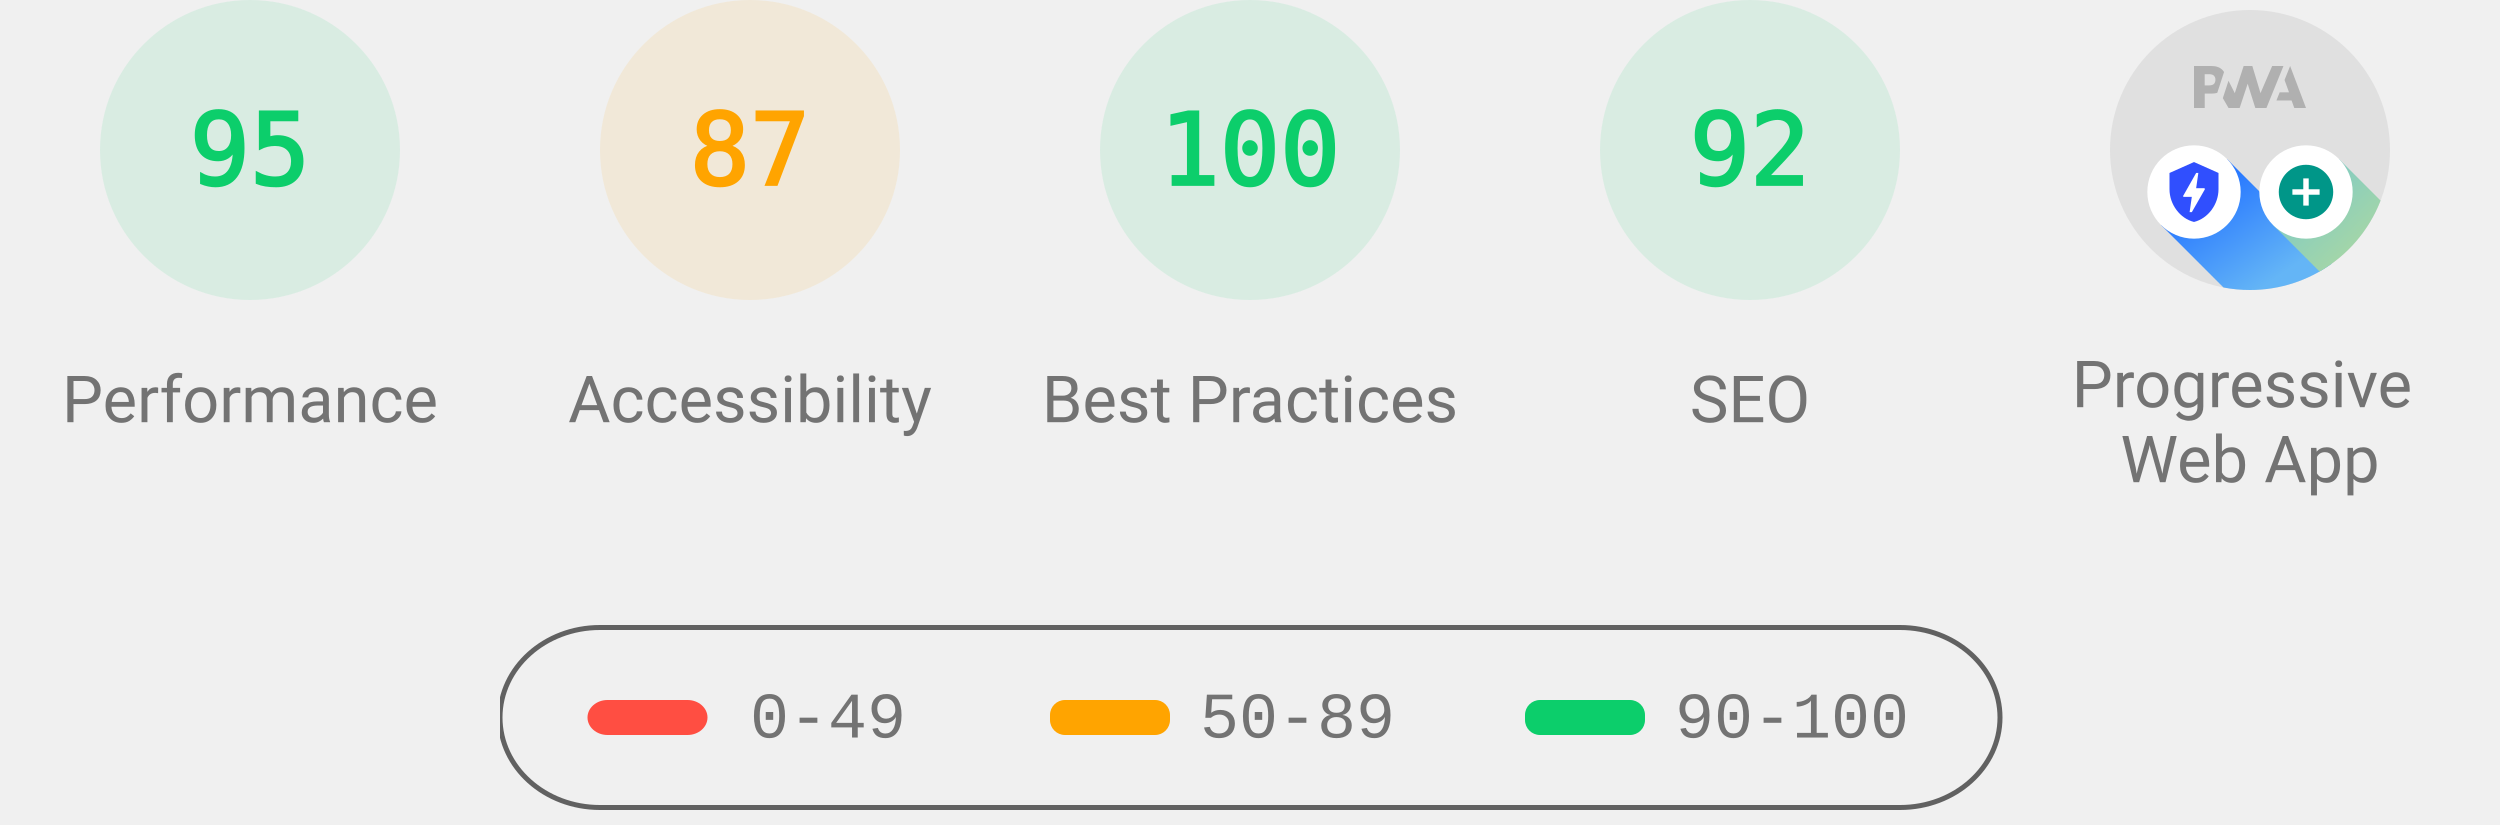
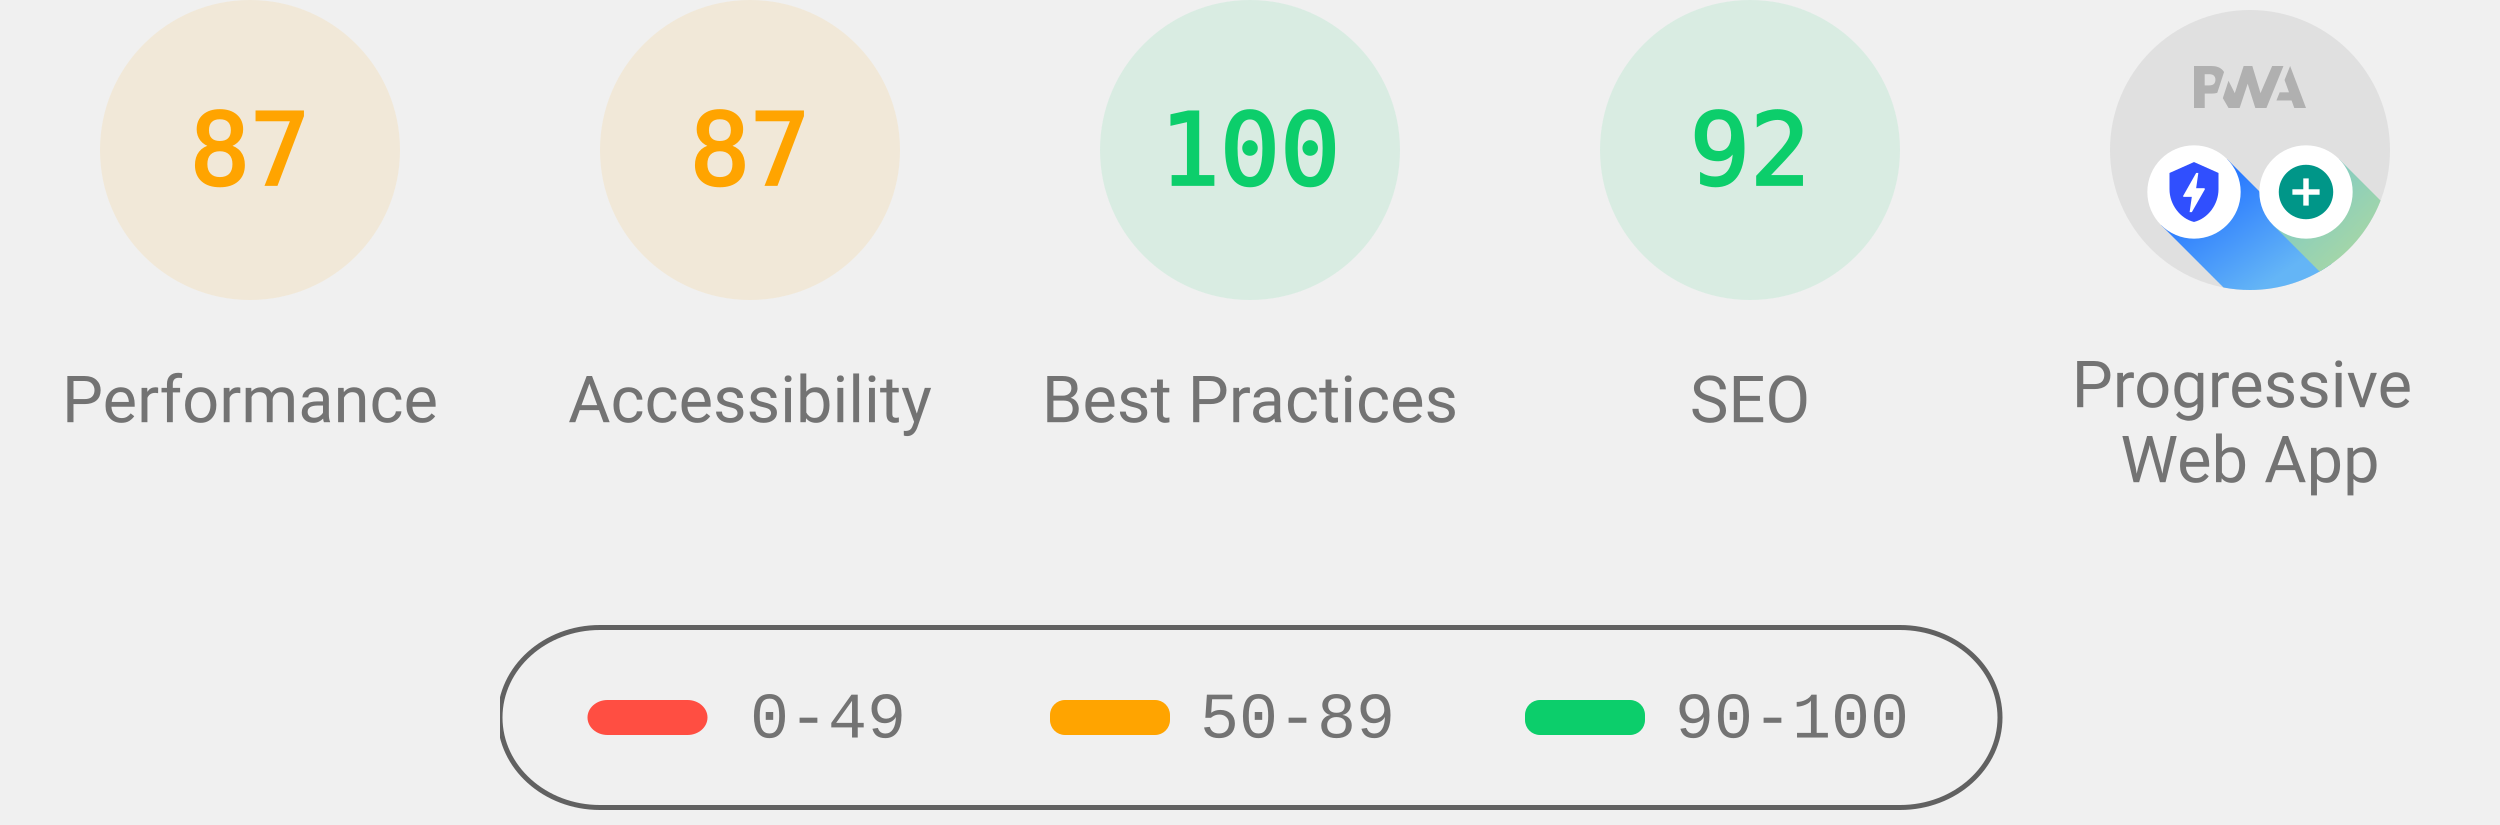
<svg xmlns="http://www.w3.org/2000/svg" class="theme--agnostic" fill="none" width="1000" height="330">
  <style>
			.gauge-base {
				opacity: 0.1
			}

			.gauge-arc {
				fill: none;
				animation-delay: 250ms;
				stroke-linecap: round;
				transform: rotate(-90deg);
				transform-origin: 100px 60px;
				animation: load-gauge 1s ease forwards
			}

			.guage-text {
				font-size: 40px;
				font-family: monospace;
				text-align: center
			}

			.guage-red {
				color: #ff4e42;
				fill: #ff4e42;
				stroke: #ff4e42
			}
			.guage-orange {
				color: #ffa400;
				fill: #ffa400;
				stroke: #ffa400
			}
			.guage-green {
				color: #0cce6b;
				fill: #0cce6b;
				stroke: #0cce6b
			}
			.theme--agnostic .guage-undefined {
				color: #5c5c5c;
				fill: #5c5c5c;
				stroke: #5c5c5c
			}
			.theme--light .guage-undefined {
				color: #1e1e1e;
				fill: #1e1e1e;
				stroke: #1e1e1e
			}
			.theme--dark .guage-undefined {
				color: #f5f5f5;
				fill: #f5f5f5;
				stroke: #f5f5f5
			}

			.guage-title {
				stroke: none;
				font-size: 26px;
				line-height: 26px;
				font-family: Roboto, Halvetica, Arial, sans-serif
			}
			.metric.guage-title {
				font-family: 'Courier New', Courier, monospace
			}
			.theme--agnostic .guage-title {
				color: #737373;
				fill: #737373
			}
			.theme--light .guage-title {
				color: #212121;
				fill: #212121
			}
			.theme--dark .guage-title {
				color: #f5f5f5;
				fill: #f5f5f5
			}

			@keyframes load-gauge {
				from {
					stroke-dasharray: 0 352.858
				}
			}
			.lh-gauge--pwa__disc {
				fill: #e0e0e0
			}
			.lh-gauge--pwa__logo {
				position: relative;
				fill: #b0b0b0
			}
			.lh-gauge--pwa__invisible {
				display: none
			}
			.lh-gauge--pwa__visible {
				display: inline
			}
			.guage-invisible {
				display: none
			}
			.lh-gauge--pwa__logo--primary-color {
				fill: #304ffe
			}
			.theme--agnostic .lh-gauge--pwa__logo--secondary-color {
				fill: #787878
			}
			.theme--light .lh-gauge--pwa__logo--secondary-color {
				fill: #3d3d3d
			}
			.theme--dark .lh-gauge--pwa__logo--secondary-color {
				fill: #d8b6b6
			}
			.theme--light #svg_2 {
				stroke: #00000022
			}
			.theme--agnostic #svg_2 {
				stroke: #616161
			}
			.theme--light #svg_2 {
				stroke: #00000022
			}
			.theme--dark #svg_2 {
				stroke: #f5f5f566
			}
		</style>
-   <svg class="guage-div guage-perf guage-green" viewBox="0 0 200 200" width="200" height="200" x="0" y="0">
-     <circle class="gauge-base" r="56" cx="100" cy="60" stroke-width="8" />
-     <circle class="gauge-arc guage-arc-1" r="56" cx="100" cy="60" stroke-width="8" style="stroke-dasharray: 334.265, 351.858;" />
-     <text class="guage-text" x="100px" y="60px" alignment-baseline="central" dominant-baseline="central" text-anchor="middle">95</text>
+   <svg class="guage-div guage-perf guage-orange" viewBox="0 0 200 200" width="200" height="200" x="0" y="0">
+     <circle class="gauge-base" r="56" cx="100" cy="60" stroke-width="8" />
+     <circle class="gauge-arc guage-arc-1" r="56" cx="100" cy="60" stroke-width="8" style="stroke-dasharray: 306.116, 351.858;" />
+     <text class="guage-text" x="100px" y="60px" alignment-baseline="central" dominant-baseline="central" text-anchor="middle">87</text>
    <text class="guage-title" x="100px" y="160px" alignment-baseline="central" dominant-baseline="central" text-anchor="middle">Performance</text>
  </svg>,<svg class="guage-div guage-perf guage-orange" viewBox="0 0 200 200" width="200" height="200" x="200" y="0">
    <circle class="gauge-base" r="56" cx="100" cy="60" stroke-width="8" />
    <circle class="gauge-arc guage-arc-1" r="56" cx="100" cy="60" stroke-width="8" style="stroke-dasharray: 306.116, 351.858;" />
    <text class="guage-text" x="100px" y="60px" alignment-baseline="central" dominant-baseline="central" text-anchor="middle">87</text>
    <text class="guage-title" x="100px" y="160px" alignment-baseline="central" dominant-baseline="central" text-anchor="middle">Accessibility</text>
  </svg>,<svg class="guage-div guage-perf guage-green" viewBox="0 0 200 200" width="200" height="200" x="400" y="0">
    <circle class="gauge-base" r="56" cx="100" cy="60" stroke-width="8" />
    <circle class="gauge-arc guage-arc-1" r="56" cx="100" cy="60" stroke-width="8" style="stroke-dasharray: 351.858, 351.858;" />
    <text class="guage-text" x="100px" y="60px" alignment-baseline="central" dominant-baseline="central" text-anchor="middle">100</text>
    <text class="guage-title" x="100px" y="160px" alignment-baseline="central" dominant-baseline="central" text-anchor="middle">Best Practices</text>
  </svg>,<svg class="guage-div guage-perf guage-green" viewBox="0 0 200 200" width="200" height="200" x="600" y="0">
    <circle class="gauge-base" r="56" cx="100" cy="60" stroke-width="8" />
    <circle class="gauge-arc guage-arc-1" r="56" cx="100" cy="60" stroke-width="8" style="stroke-dasharray: 323.709, 351.858;" />
    <text class="guage-text" x="100px" y="60px" alignment-baseline="central" dominant-baseline="central" text-anchor="middle">92</text>
    <text class="guage-title" x="100px" y="160px" alignment-baseline="central" dominant-baseline="central" text-anchor="middle">SEO</text>
  </svg>,<svg class="guage-div guage-pwa" viewBox="0 0 200 200" width="200" height="200" x="800" y="0">
    <svg viewBox="0 0 60 60" width="112" height="112" x="44" y="4">
      <defs>
        <linearGradient id="lh-gauge--pwa__check-circle__gradient-0" x1="50%" y1="0%" x2="50%" y2="100%">
          <stop stop-color="#00C852" offset="0%" />
          <stop stop-color="#009688" offset="100%" />
        </linearGradient>
        <linearGradient id="lh-gauge--pwa__installable__shadow-gradient-0" x1="76.056%" x2="24.111%" y1="82.995%" y2="24.735%">
          <stop stop-color="#A5D6A7" offset="0%" />
          <stop stop-color="#80CBC4" offset="100%" />
        </linearGradient>
        <linearGradient id="lh-gauge--pwa__fast-reliable__shadow-gradient-0" x1="76.056%" y1="82.995%" x2="25.678%" y2="26.493%">
          <stop stop-color="#64B5F6" offset="0%" />
          <stop stop-color="#2979FF" offset="100%" />
        </linearGradient>
        <g id="lh-gauge--pwa__fast-reliable-badge-0">
          <circle fill="#FFFFFF" cx="10" cy="10" r="10" />
          <path fill="#304FFE" d="M10 3.58l5.25 2.34v3.5c0 3.23-2.24 6.26-5.25 7-3.01-.74-5.25-3.77-5.25-7v-3.5L10 3.58zm-.47 10.74l2.76-4.83.03-.07c.04-.08 0-.24-.22-.24h-1.64l.47-3.26h-.47l-2.7 4.77c-.02.01.05-.1-.04.05-.09.16-.1.31.18.31h1.63l-.47 3.27h.47z" />
        </g>
        <g id="lh-gauge--pwa__installable-badge-0">
          <circle fill="#FFFFFF" cx="10" cy="10" r="10" />
          <path fill="#009688" d="M10 4.167A5.835 5.835 0 0 0 4.167 10 5.835 5.835 0 0 0 10 15.833 5.835 5.835 0 0 0 15.833 10 5.835 5.835 0 0 0 10 4.167zm2.917 6.416h-2.334v2.334H9.417v-2.334H7.083V9.417h2.334V7.083h1.166v2.334h2.334v1.166z" />
        </g>
      </defs>
      <g stroke="none" fill-rule="nonzero">
        <circle class="lh-gauge--pwa__disc" cx="30" cy="30" r="30" />
        <g class="lh-gauge--pwa__logo">
          <path d="M35.66 19.39l.7-1.75h2L37.4 15 38.6 12l3.4 9h-2.51l-.58-1.61z" />
          <path d="M33.52 21l3.65-9h-2.42l-2.5 5.82L30.5 12h-1.86l-1.9 5.82-1.35-2.65-1.21 3.72L25.4 21h2.38l1.72-5.2 1.64 5.2z" />
          <path fill-rule="nonzero" d="M20.3 17.91h1.48c.45 0 .85-.05 1.2-.15l.39-1.18 1.07-3.3a2.64 2.64 0 0 0-.28-.37c-.55-.6-1.36-.91-2.42-.91H18v9h2.3V17.9zm1.96-3.84c.22.22.33.5.33.87 0 .36-.1.65-.29.87-.2.23-.59.35-1.15.35h-.86v-2.41h.87c.52 0 .89.1 1.1.32z" />
        </g>
        <rect class="lh-gauge--pwa__component lh-gauge--pwa__na-line lh-gauge--pwa__invisible" fill="#FFFFFF" x="20" y="32" width="20" height="4" rx="2" />
        <g class="lh-gauge--pwa__component lh-gauge--pwa__fast-reliable-badge lh-gauge--pwa__invisible" transform="translate(20, 29)">
          <path fill="url(#lh-gauge--pwa__fast-reliable__shadow-gradient-0)" d="M33.63 19.49A30 30 0 0 1 16.2 30.36L3 17.14 17.14 3l16.49 16.49z" />
          <use href="#lh-gauge--pwa__fast-reliable-badge-0" />
        </g>
        <g class="lh-gauge--pwa__component lh-gauge--pwa__installable-badge lh-gauge--pwa__invisible" transform="translate(20, 29)">
          <path fill="url(#lh-gauge--pwa__installable__shadow-gradient-0)" d="M33.629 19.487c-4.272 5.453-10.391 9.39-17.415 10.869L3 17.142 17.142 3 33.63 19.487z" />
          <use href="#lh-gauge--pwa__installable-badge-0" />
        </g>
        <g class="lh-gauge--pwa__component lh-gauge--pwa__fast-reliable-installable-badges lh-gauge--pwa__visible">
          <g transform="translate(8, 29)">
            <path fill="url(#lh-gauge--pwa__fast-reliable__shadow-gradient-0)" d="M16.321 30.463L3 17.143 17.142 3l22.365 22.365A29.864 29.864 0 0 1 22 31c-1.942 0-3.84-.184-5.679-.537z" />
            <use href="#lh-gauge--pwa__fast-reliable-badge-0" />
          </g>
          <g transform="translate(32, 29)">
            <path fill="url(#lh-gauge--pwa__installable__shadow-gradient-0)" d="M25.982 11.84a30.107 30.107 0 0 1-13.08 15.203L3 17.143 17.142 3l8.84 8.84z" />
            <use href="#lh-gauge--pwa__installable-badge-0" />
          </g>
        </g>
        <g class="lh-gauge--pwa__component lh-gauge--pwa__check-circle lh-gauge--pwa__invisible" transform="translate(18, 28)">
          <circle fill="#FFFFFF" cx="12" cy="12" r="12" />
          <path fill="url(#lh-gauge--pwa__check-circle__gradient-0)" d="M12 2a10 10 0 1 0 0 20 10 10 0 0 0 0-20zm-2 15l-5-5 1.41-1.41L10 14.17l7.59-7.59L19 8l-9 9z" />
        </g>
      </g>
    </svg>
    <text class="guage-title" y="160px" alignment-baseline="central" dominant-baseline="central" text-anchor="middle">
      <tspan x="100px" dy="-6px">Progressive</tspan>
      <tspan x="100px" dy="30px">Web App</tspan>
    </text>
  </svg>
  <svg width="604" height="76" x="200" y="250">
    <g>
      <rect fill="none" id="canvas_background" height="80" width="604" y="-1" x="-1" />
      <g display="none" overflow="visible" y="0" x="0" height="100%" width="100%" id="canvasGrid">
        <rect fill="url(#gridpattern)" stroke-width="0" y="0" x="0" height="100%" width="100%" />
      </g>
    </g>
    <g>
      <rect fill-opacity="0" stroke-width="2" rx="40" id="svg_2" height="72" width="600" y="1" x="0" fill="#000000" />
      <rect stroke="#000" rx="8" id="svg_3" height="14" width="48" y="30" x="35" stroke-opacity="null" stroke-width="0" fill="#ff4e42" />
      <rect stroke="#000" rx="6" id="svg_4" height="14" width="48" y="30" x="220" stroke-opacity="null" stroke-width="0" fill="#ffa400" />
      <rect stroke="#000" rx="6" id="svg_5" height="14" width="48" y="30" x="410" stroke-opacity="null" stroke-width="0" fill="#0cce6b" />
      <text class="metric guage-title" xml:space="preserve" text-anchor="start" font-size="26" id="svg_6" y="45" x="100" stroke-opacity="null" stroke-width="0" stroke="#000">0-49</text>
      <text class="metric guage-title" xml:space="preserve" text-anchor="start" font-size="26" id="svg_7" y="45" x="280" stroke-opacity="null" stroke-width="0" stroke="#000">50-89</text>
      <text class="metric guage-title" xml:space="preserve" text-anchor="start" font-size="26" id="svg_8" y="45" x="470" stroke-opacity="null" stroke-width="0" stroke="#000">90-100</text>
    </g>
  </svg>
</svg>
